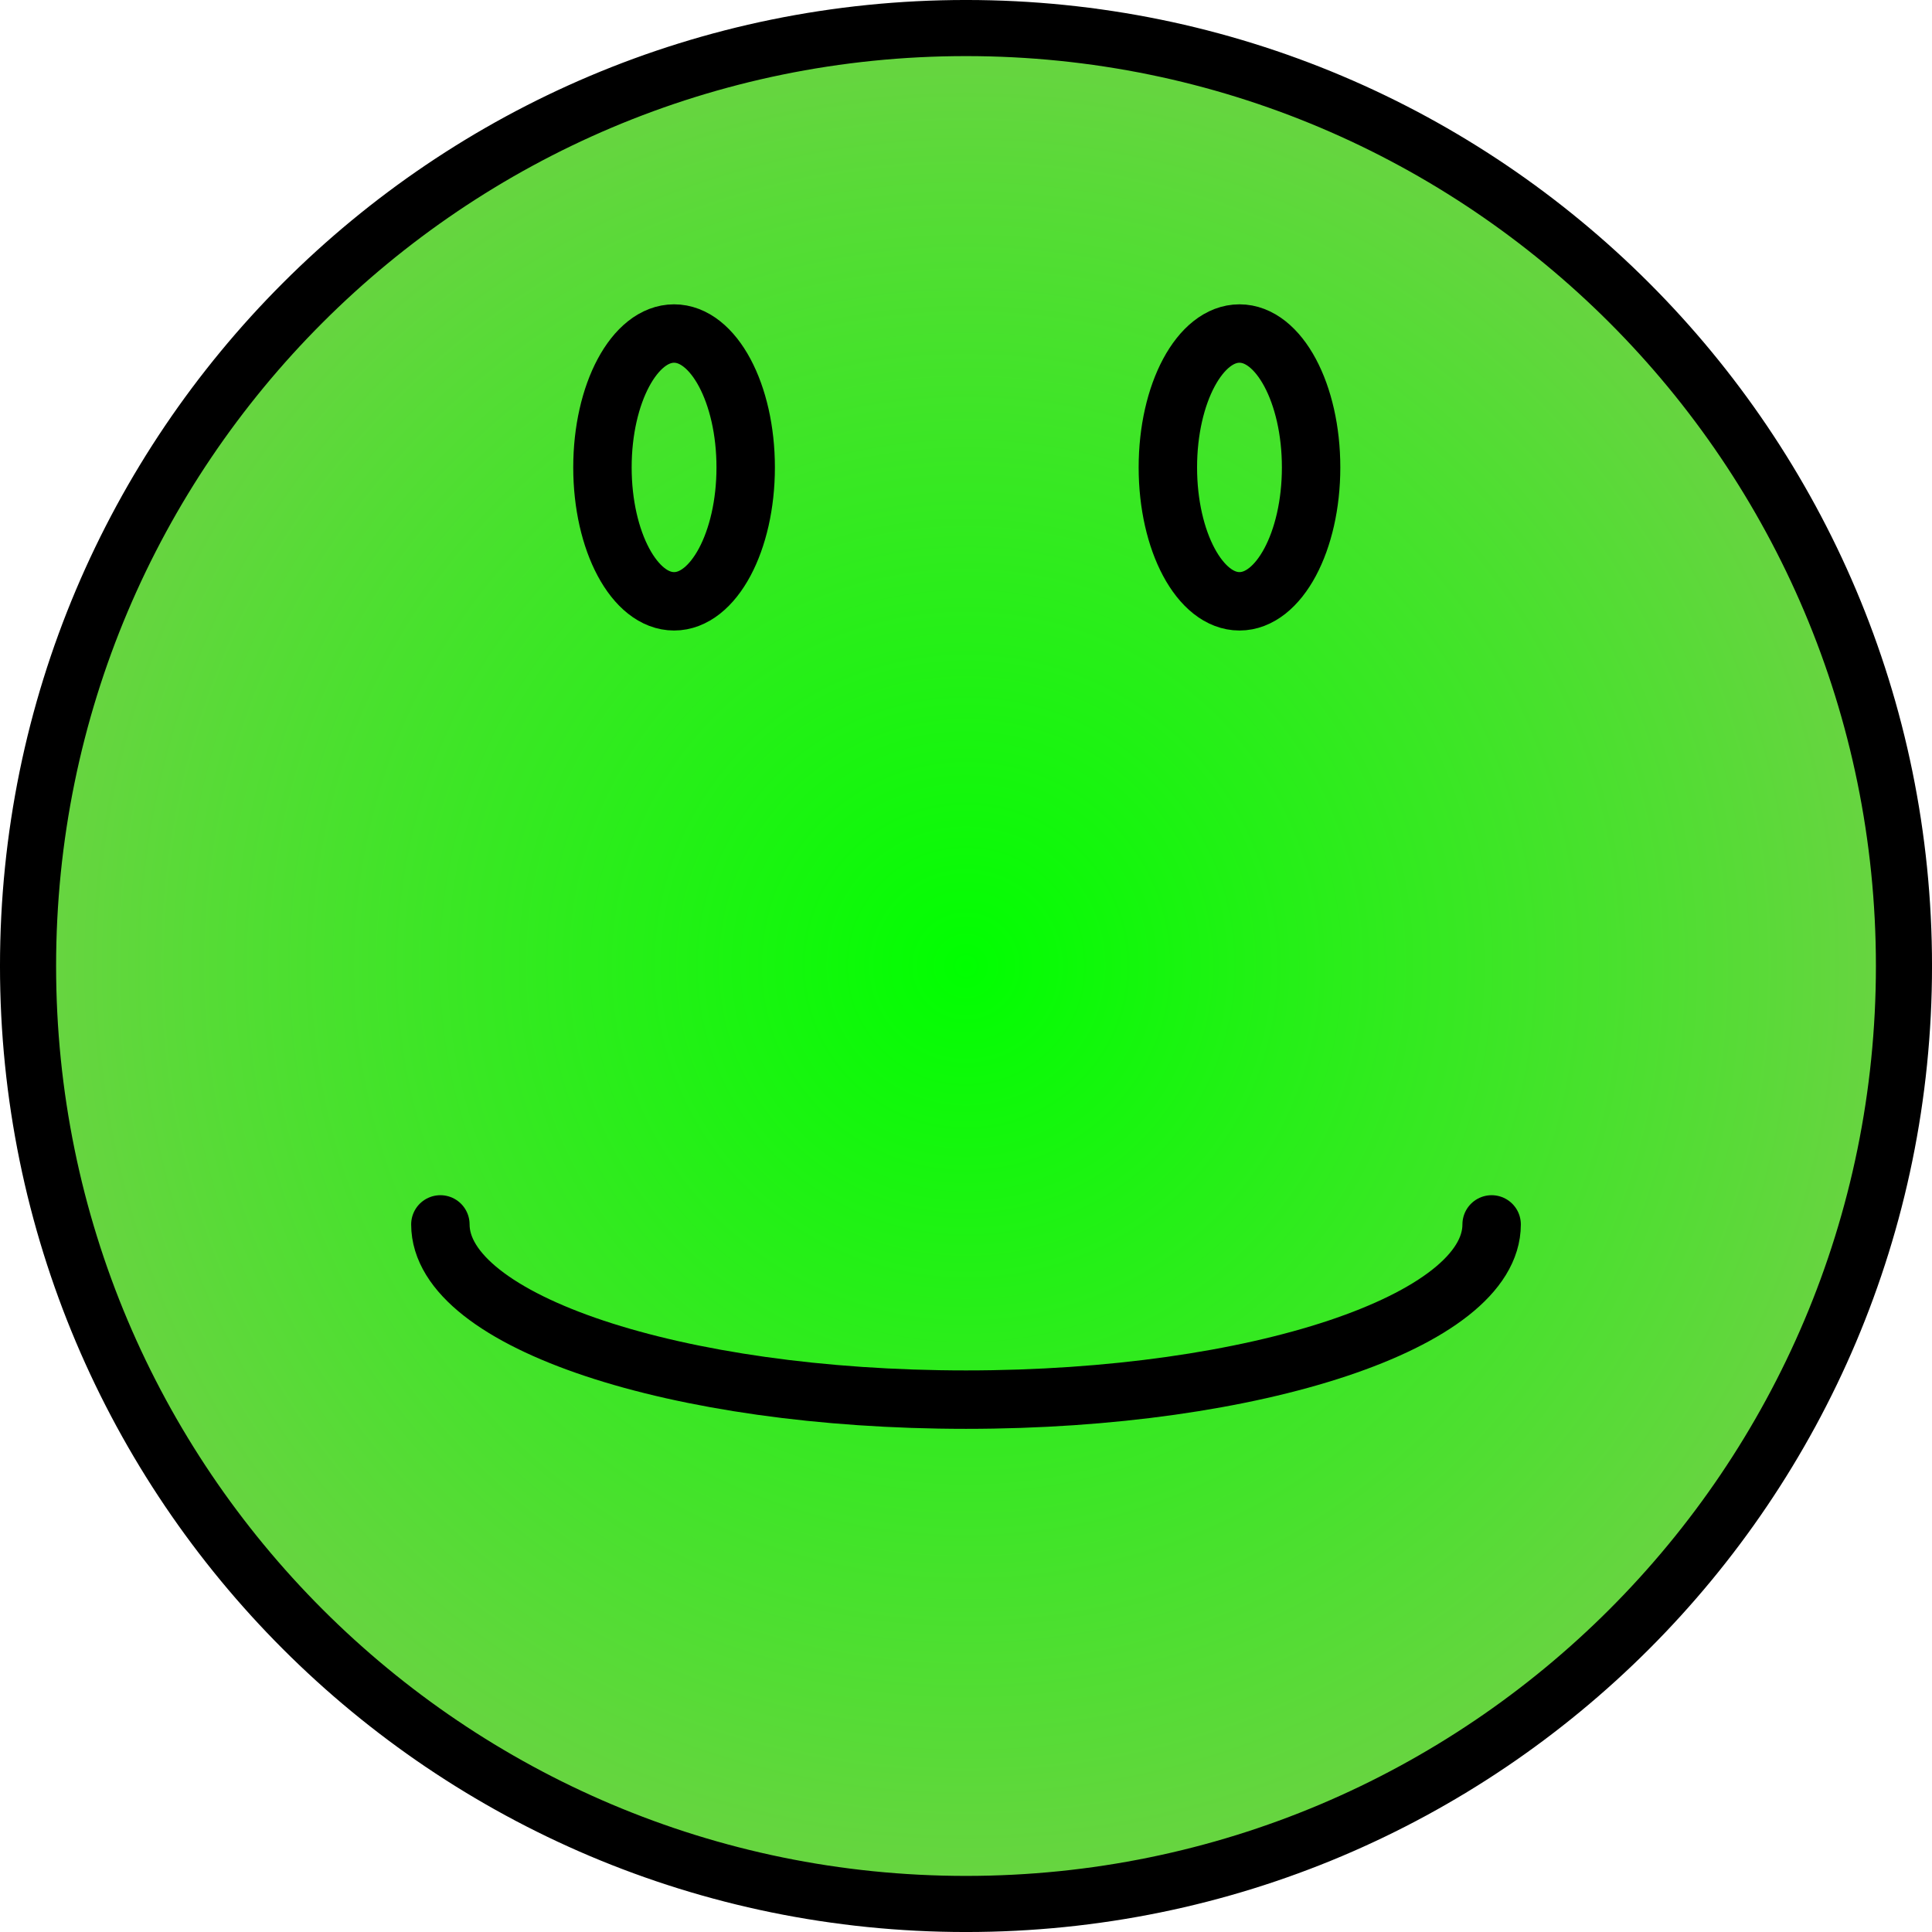
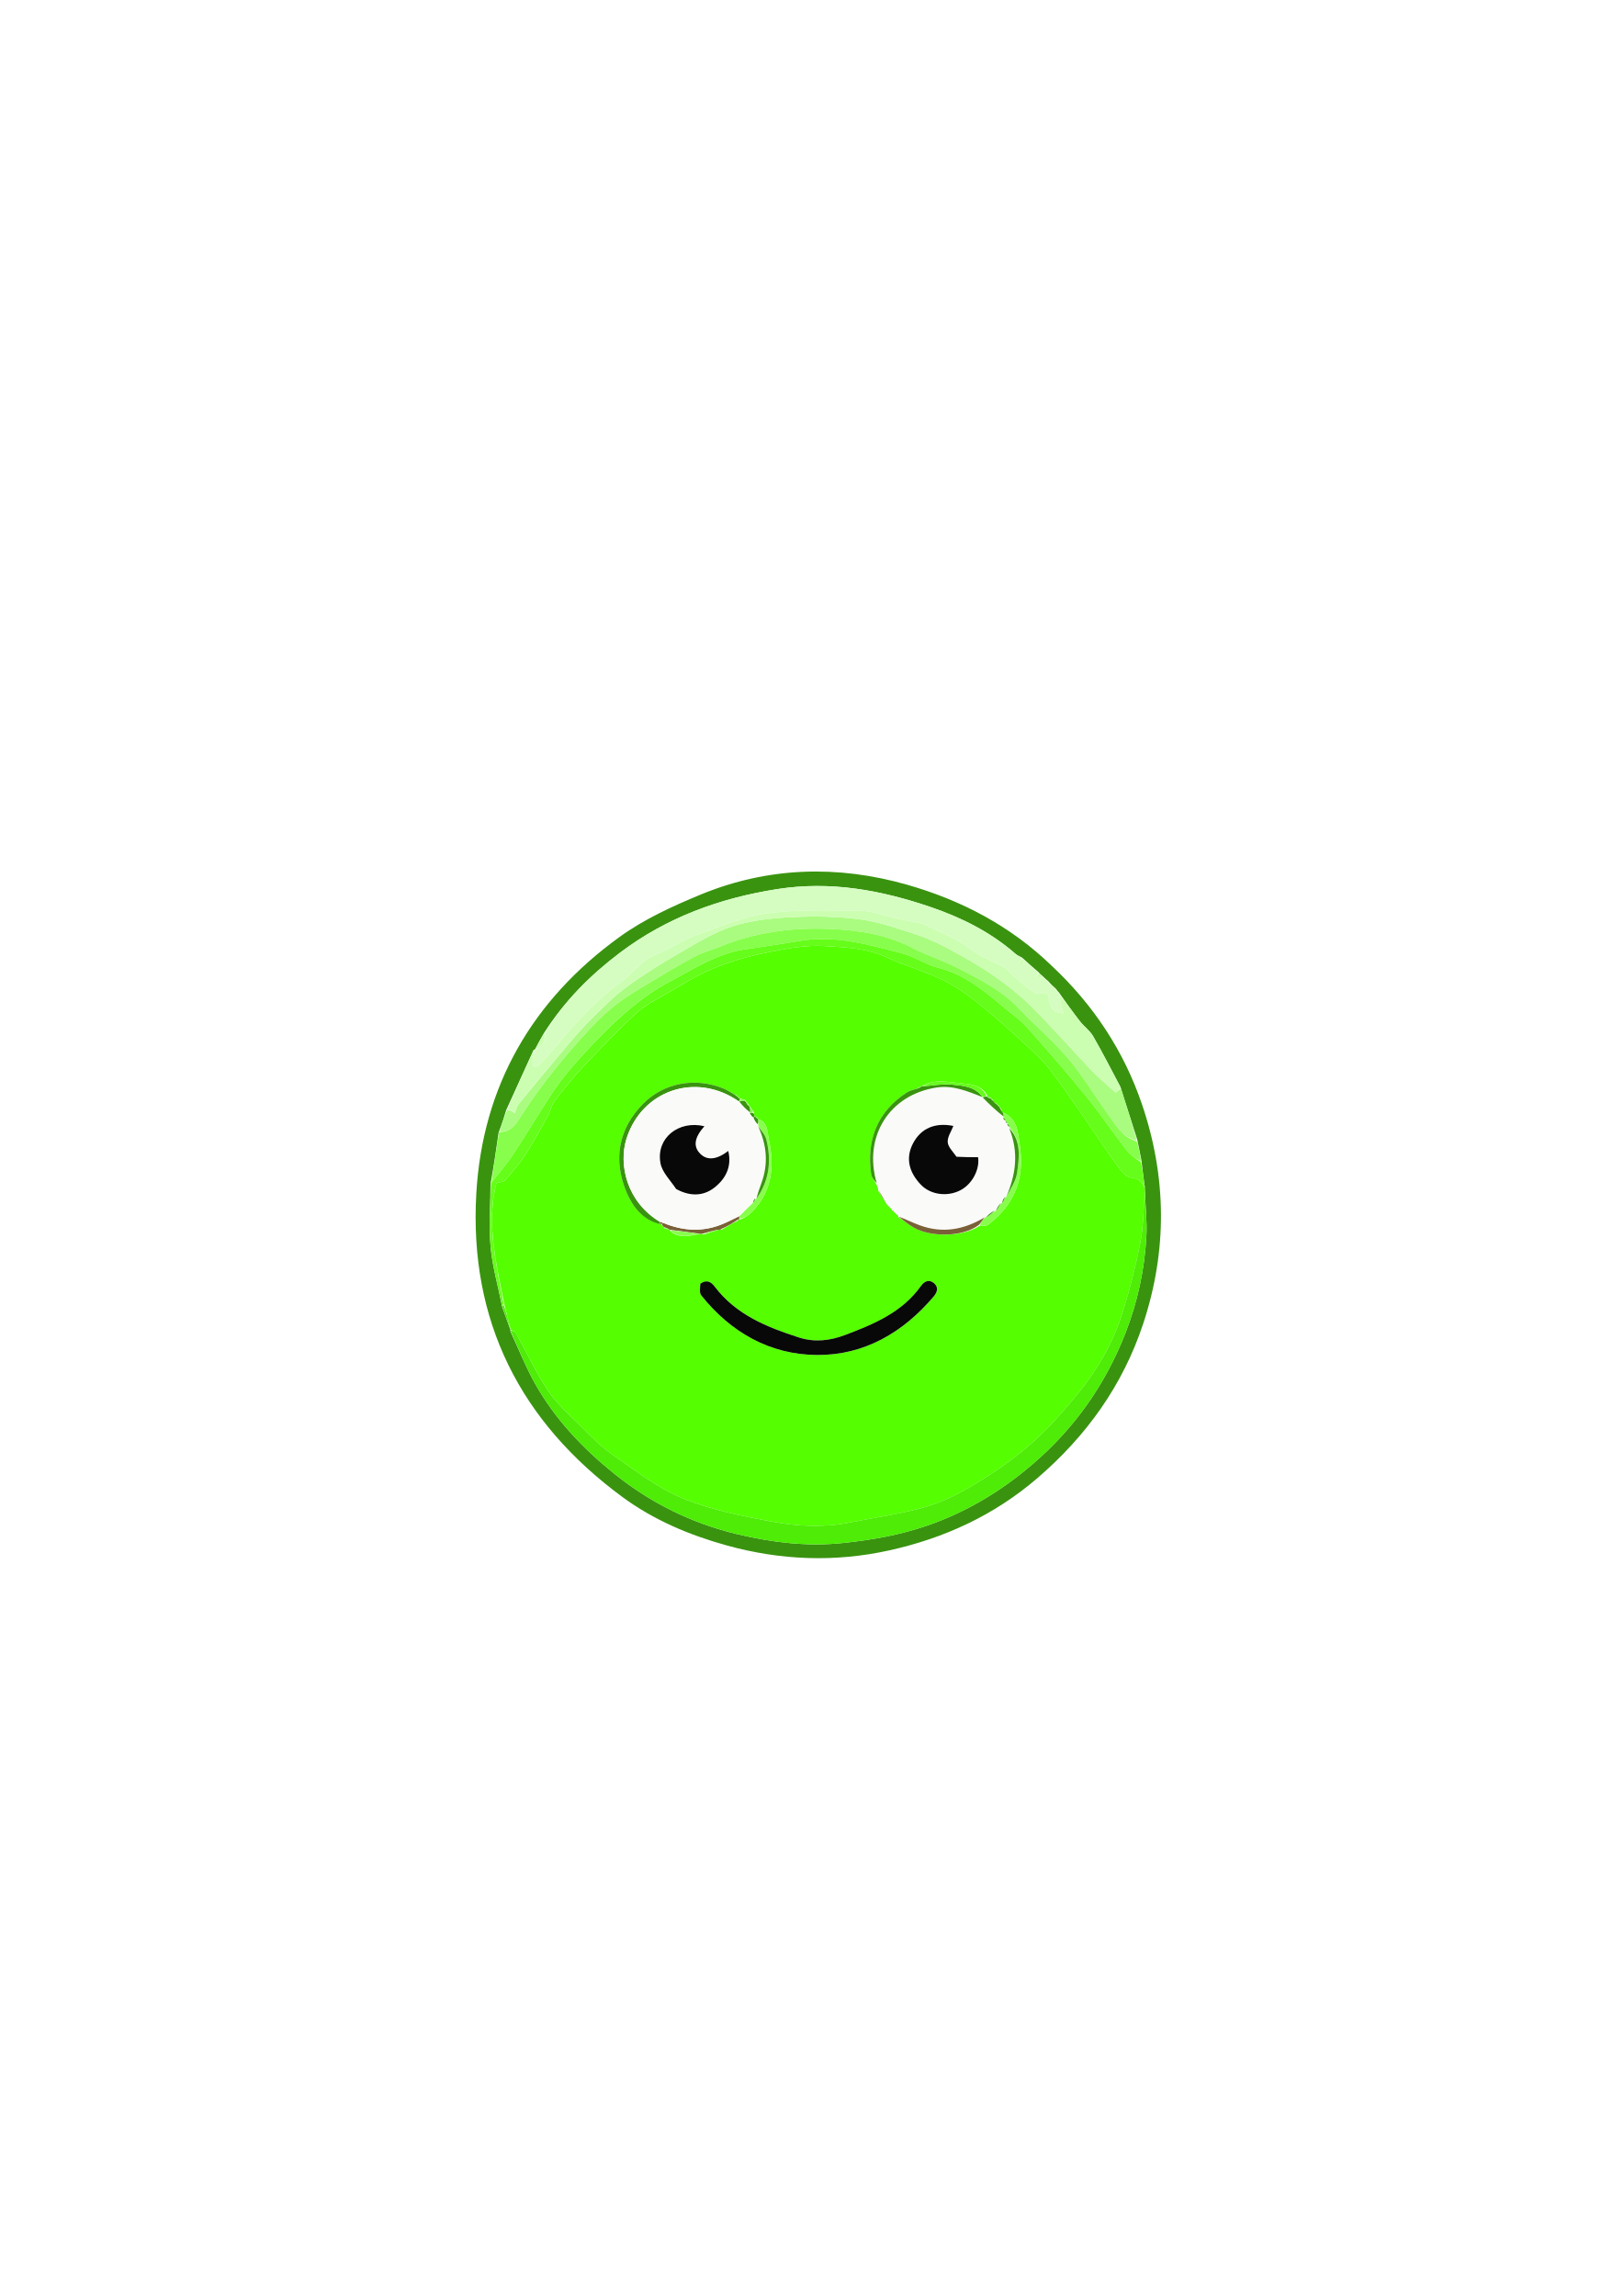
- <svg xmlns="http://www.w3.org/2000/svg" xmlns:xlink="http://www.w3.org/1999/xlink" width="250" height="250" viewBox="0 0 66.146 66.146" version="1.1" id="svg5">
-   <defs id="defs2">
-     <linearGradient id="linearGradient6454">
-       <stop style="stop-color:#ff0404;stop-opacity:1;" offset="0" id="stop6450" />
-       <stop style="stop-color:#e9a3a3;stop-opacity:1;" offset="1" id="stop6452" />
-     </linearGradient>
-     <linearGradient id="linearGradient6446">
-       <stop style="stop-color:#04ff4a;stop-opacity:1;" offset="0" id="stop6442" />
-       <stop style="stop-color:#a3e9b7;stop-opacity:1;" offset="1" id="stop6444" />
-     </linearGradient>
-     <linearGradient id="linearGradient4628-3">
-       <stop style="stop-color:#ffd304;stop-opacity:1;" offset="0" id="stop6435" />
-       <stop style="stop-color:#e9e3a3;stop-opacity:1;" offset="1" id="stop6437" />
-     </linearGradient>
-     <linearGradient id="linearGradient4628-2">
-       <stop style="stop-color:#ffd304;stop-opacity:1;" offset="0" id="stop6430" />
-       <stop style="stop-color:#e9e3a3;stop-opacity:1;" offset="1" id="stop6432" />
-     </linearGradient>
-     <linearGradient id="linearGradient4628-1">
-       <stop style="stop-color:#eb7400;stop-opacity:1;" offset="0" id="stop6425" />
-       <stop style="stop-color:#e9cea3;stop-opacity:1;" offset="1" id="stop6427" />
-     </linearGradient>
-     <linearGradient id="4628-0">
-       <stop style="stop-color:#00ff00;stop-opacity:1;" offset="0" id="stop6418" />
-       <stop style="stop-color:#6dd244;stop-opacity:1;" offset="1" id="stop6420" />
-     </linearGradient>
-     <linearGradient id="linearGradient4628-4">
-       <stop style="stop-color:#ffd304;stop-opacity:1;" offset="0" id="stop4624" />
-       <stop style="stop-color:#e9e3a3;stop-opacity:1;" offset="1" id="stop4626" />
-     </linearGradient>
-     <radialGradient xlink:href="#linearGradient6446" id="radialGradient4630" cx="105.141" cy="103.769" fx="105.141" fy="103.769" r="33.073" gradientUnits="userSpaceOnUse" />
-     <radialGradient xlink:href="#4628-0" id="radialGradient6423" gradientUnits="userSpaceOnUse" cx="105.141" cy="103.769" fx="105.141" fy="103.769" r="33.073" />
-     <radialGradient xlink:href="#linearGradient4628-2" id="radialGradient6440" gradientUnits="userSpaceOnUse" cx="105.141" cy="103.769" fx="105.141" fy="103.769" r="33.073" />
-     <radialGradient xlink:href="#linearGradient6454" id="radialGradient6448" gradientUnits="userSpaceOnUse" cx="105.141" cy="103.769" fx="105.141" fy="103.769" r="33.073" />
-     <radialGradient xlink:href="#linearGradient4628-1" id="radialGradient6456" gradientUnits="userSpaceOnUse" cx="105.141" cy="103.769" fx="105.141" fy="103.769" r="33.073" />
-   </defs>
-   <g id="g6382" transform="translate(-72.06779,-70.69589)" style="display:inline">
-     <circle style="fill:url(#radialGradient6423);fill-opacity:1;stroke:#000000;stroke-width:1.921;stroke-linecap:round;stroke-opacity:1" id="circle6374" cx="105.141" cy="103.769" r="32.113" />
-     <ellipse style="fill:none;fill-opacity:0.996;stroke:#000000;stroke-width:2;stroke-linecap:round;stroke-opacity:1" id="ellipse6376" cx="95.146" cy="86.699" rx="2.452" ry="4.584" />
-     <ellipse style="fill:none;fill-opacity:0.996;stroke:#000000;stroke-width:2;stroke-linecap:round;stroke-opacity:1" id="ellipse6378" cx="114.504" cy="86.699" rx="2.452" ry="4.584" />
-     <path style="fill:none;fill-opacity:0.996;stroke:#000000;stroke-width:2;stroke-linecap:round;stroke-opacity:1" id="path6380" d="m 87.145,-112.616 a 17.996,5.999 0 0 1 17.996,-5.999 17.996,5.999 0 0 1 17.996,5.999" transform="scale(1,-1)" />
+ <svg xmlns="http://www.w3.org/2000/svg" width="210mm" height="297mm" viewBox="0 0 210 297" version="1.1" id="svg4438">
+   <defs id="defs4432" />
+   <g id="layer1">
+     <path style="opacity:1;fill:#39930f;stroke:none;stroke-width:0.265" d="m 136.078,124.983 c 5.37,5.043 9.266,10.964 11.609,17.834 3.218,9.433 3.299,18.96 0.163,28.424 -2.635,7.953 -7.329,14.511 -13.71,19.987 -5.601,4.807 -12.042,7.754 -19.121,9.321 -7.031,1.557 -14.08,1.292 -21.056,-0.647 -4.843,-1.346 -9.424,-3.284 -13.464,-6.257 -13.21,-9.722 -19.838,-22.785 -18.898,-39.237 0.798,-13.951 7.263,-25.065 18.534,-33.213 3.169,-2.291 6.857,-3.981 10.498,-5.482 8.692,-3.585 17.703,-3.831 26.67,-1.274 7.004,1.997 13.4,5.326 18.773,10.544 m -66.901,10.786 c 0,0 -0.009,-0.037 -0.166,0.052 -1.146,2.528 -2.293,5.056 -3.536,7.766 -0.282,0.92 -0.563,1.84 -0.985,2.902 -0.309,2.164 -0.618,4.327 -1.049,6.662 -0.015,2.723 -0.236,5.465 0.014,8.164 0.235,2.54 0.966,5.034 1.496,7.75 0.354,0.979 0.708,1.958 1.062,2.955 0,0 0.016,0.008 0.008,0.208 1.054,2.259 1.97,4.597 3.191,6.762 2.58,4.574 6.117,8.326 10.213,11.621 4.753,3.824 10.066,6.445 15.959,7.848 4.496,1.07 9.048,1.625 13.716,1.127 3.687,-0.393 7.289,-1.027 10.795,-2.234 5.09,-1.753 9.581,-4.457 13.677,-7.973 5.438,-4.668 9.398,-10.314 11.988,-16.942 1.576,-4.033 2.484,-8.245 2.71,-12.568 0.098,-1.867 -0.12,-3.751 -0.186,-5.792 -0.011,-0.11 -0.021,-0.219 -0.023,-0.564 -0.143,-1.076 -0.286,-2.151 -0.439,-3.449 -0.161,-0.792 -0.323,-1.584 -0.52,-2.598 -0.713,-2.232 -1.425,-4.464 -2.195,-6.885 -1.167,-2.184 -2.289,-4.395 -3.527,-6.538 -0.423,-0.732 -1.181,-1.261 -1.711,-1.941 -0.924,-1.186 -1.789,-2.417 -2.734,-3.751 -0.1,-0.085 -0.199,-0.171 -0.344,-0.418 -0.33,-0.299 -0.66,-0.598 -1.04,-1.036 -0.193,-0.15 -0.386,-0.3 -0.653,-0.584 -0.182,-0.154 -0.364,-0.307 -0.655,-0.621 -0.586,-0.5 -1.173,-1 -1.81,-1.599 -0.047,-0.063 -0.109,-0.101 -0.297,-0.253 -0.261,-0.144 -0.558,-0.247 -0.777,-0.439 -3.231,-2.831 -7.012,-4.717 -11.019,-6.08 -6.418,-2.183 -12.927,-3.393 -19.818,-2.312 -7.47,1.171 -14.304,3.677 -20.329,8.222 -3.811,2.875 -7.177,6.225 -9.857,10.435 -0.392,0.689 -0.783,1.379 -1.158,2.102 z" id="path823" />
+     <path style="opacity:1;fill:#55fe01;stroke:none;stroke-width:0.265" d="m 148.052,153.751 c 0.011,0.11 0.021,0.219 0.016,0.539 -0.192,2.303 -0.188,4.431 -0.589,6.48 -0.586,2.994 -1.342,5.968 -2.248,8.882 -1.227,3.949 -3.272,7.518 -5.888,10.704 -1.848,2.251 -3.792,4.47 -5.969,6.391 -2.183,1.926 -4.619,3.61 -7.11,5.129 -2.04,1.244 -4.239,2.378 -6.518,3.041 -3.174,0.923 -6.493,1.345 -9.744,2.012 -3.401,0.698 -6.834,0.527 -10.172,-0.099 -3.929,-0.736 -7.938,-1.529 -11.603,-3.044 -3.256,-1.346 -6.144,-3.635 -9.085,-5.667 -1.459,-1.008 -2.716,-2.328 -3.981,-3.59 -1.495,-1.49 -3.127,-2.918 -4.29,-4.648 -1.592,-2.368 -2.79,-5 -4.186,-7.503 -0.101,-0.182 -0.433,-0.235 -0.657,-0.348 0,0 -0.016,-0.008 -0.009,-0.125 -0.258,-1.101 -0.522,-2.085 -0.801,-3.175 -1.02,-5.277 -2.36,-10.427 -1.01,-15.717 0.401,-0.105 0.892,-0.082 1.095,-0.313 0.908,-1.029 1.823,-2.072 2.567,-3.22 1.084,-1.673 2.042,-3.429 3.012,-5.172 0.33,-0.593 0.421,-1.343 0.823,-1.867 1.153,-1.503 2.342,-2.991 3.64,-4.369 2.246,-2.385 4.518,-4.753 6.913,-6.986 1.057,-0.985 2.41,-1.671 3.681,-2.403 2.066,-1.189 4.096,-2.491 6.286,-3.399 2.225,-0.922 4.59,-1.59 6.955,-2.067 2.476,-0.5 5.048,-1.004 7.534,-0.838 2.627,0.175 5.349,0.255 7.874,1.426 2.343,1.086 4.873,1.772 7.198,2.888 1.704,0.818 3.303,1.931 4.782,3.121 2.277,1.831 4.433,3.814 6.594,5.784 0.963,0.878 1.912,1.805 2.695,2.841 1.592,2.104 3.078,4.288 4.585,6.455 1.341,1.929 2.615,3.907 3.994,5.808 0.473,0.652 1.129,1.529 1.786,1.609 1.054,0.127 1.552,0.531 1.83,1.438 m -19.102,-10.953 c -0.074,-0.048 -0.148,-0.096 -0.341,-0.19 -0.076,-0.048 -0.126,-0.115 -0.197,-0.334 -0.075,-0.052 -0.151,-0.105 -0.208,-0.158 0,0 0,0.018 -0.083,-0.111 -0.142,-0.048 -0.283,-0.097 -0.436,-0.14 0,0 -0.005,-0.011 -0.027,-0.203 -0.715,-1.273 -2.049,-1.409 -3.238,-1.515 -1.734,-0.154 -3.547,-0.658 -5.212,0.383 0,0 0,-0.001 -0.153,0.005 -0.122,0.076 -0.245,0.153 -0.506,0.305 -0.409,0.146 -0.865,0.22 -1.221,0.448 -3.865,2.475 -5.304,6.216 -4.649,10.635 0.065,0.44 0.462,0.83 0.757,1.462 0.084,0.197 0.167,0.394 0.148,0.643 0.334,0.54 0.668,1.081 1.148,1.788 0.054,0.05 0.109,0.1 0.134,0.158 0,0 0.031,-0.006 0.158,0.124 0.046,0.04 0.092,0.079 0.108,0.139 0,0 0.048,-0.002 0.156,0.118 0.037,0.04 0.073,0.079 0.073,0.223 0.092,0.05 0.184,0.101 0.424,0.306 0.049,0.052 0.098,0.103 0.126,0.156 0,0 0.015,-0.004 0.172,0.131 0.052,0.045 0.105,0.09 0.105,0.27 0.673,0.46 1.319,0.968 2.025,1.371 2.091,1.193 6.229,1.291 8.55,-0.289 0.338,-0.018 0.773,0.095 0.999,-0.073 3.495,-2.605 4.8,-6.113 4.12,-10.375 -0.255,-1.594 -0.23,-3.373 -2.234,-4.181 -0.051,-0.057 -0.085,-0.122 -0.122,-0.357 -0.091,-0.122 -0.181,-0.245 -0.255,-0.365 0,0 -1.1e-4,0.017 -0.055,-0.112 -0.076,-0.051 -0.152,-0.103 -0.211,-0.153 0,0 0,0.017 -0.052,-0.107 m -33.618,-1.06 c -0.074,-0.045 -0.149,-0.09 -0.396,-0.202 -0.461,-0.249 -0.903,-0.546 -1.385,-0.74 -3.693,-1.49 -7.682,-0.727 -10.365,1.971 -3.23,3.248 -3.93,7.337 -2.129,11.527 0.77,1.791 2.08,3.552 4.403,4.051 0,0 0.089,-0.003 0.132,0.123 0.098,0.09 0.196,0.18 0.373,0.436 0.173,0.048 0.347,0.096 0.595,0.143 0,0 0.068,0.03 0.132,0.218 1.17,0.949 2.452,0.649 3.859,0.315 0,0 0.126,-0.005 0.126,-0.005 0,0 0.125,0.015 0.284,0.135 0.616,-0.2 1.233,-0.4 1.963,-0.633 0.078,-0.019 0.156,-0.026 0.429,-0.008 0.152,-0.093 0.304,-0.186 0.609,-0.372 0.392,-0.245 0.785,-0.491 1.336,-0.72 0.119,-0.09 0.238,-0.179 0.345,-0.253 0,0 -0.017,-0.012 0.179,-0.004 0.367,-0.209 0.79,-0.358 1.093,-0.637 2.919,-2.693 3.306,-6.081 2.512,-9.717 -0.207,-0.948 -0.101,-2.184 -1.382,-2.602 0,0 0,0.008 -0.039,-0.118 -0.047,-0.08 -0.115,-0.134 -0.303,-0.197 0,0 -0.103,-0.024 -0.141,-0.157 -0.014,-0.091 -0.027,-0.182 -0.062,-0.449 -0.171,-0.223 -0.343,-0.446 -0.569,-0.786 -0.052,-0.073 -0.121,-0.122 -0.224,-0.304 -0.092,-0.116 -0.185,-0.232 -0.369,-0.487 -0.213,-0.056 -0.426,-0.112 -0.658,-0.167 0,0 -0.011,-0.016 -0.075,-0.123 -0.058,-0.064 -0.128,-0.105 -0.21,-0.123 0,0 0.003,0.002 -0.063,-0.114 m -4.829,24.393 c 0.054,0.481 -0.068,1.101 0.187,1.421 3.832,4.803 8.892,7.679 14.974,7.722 6.1,0.044 11.131,-2.894 15.088,-7.561 0.488,-0.575 0.665,-1.218 0.028,-1.743 -0.654,-0.54 -1.258,-0.198 -1.686,0.401 -2.439,3.416 -6.114,4.929 -9.831,6.332 -1.918,0.724 -3.913,0.96 -5.954,0.302 -4.148,-1.339 -8.12,-2.94 -10.874,-6.575 -0.477,-0.629 -1.044,-0.956 -1.932,-0.299 z" id="path1097" />
+     <path style="opacity:1;fill:#d5fdc1;stroke:none;stroke-width:0.265" d="m 136.636,128.097 c 0.1,0.085 0.199,0.171 0.311,0.43 0.197,0.95 0.381,1.725 0.577,2.548 -1.996,-0.028 -1.632,-1.682 -2.059,-2.537 -0.684,-0.05 -1.356,0.099 -1.744,-0.167 -1.077,-0.738 -2.041,-1.644 -3.039,-2.494 -0.227,-0.193 -0.377,-0.5 -0.627,-0.638 -1.569,-0.867 -3.298,-1.516 -4.701,-2.593 -1.811,-1.39 -3.924,-2.091 -5.884,-3.129 -0.221,-0.117 -0.509,-0.103 -0.765,-0.155 -1.066,-0.22 -2.133,-0.434 -3.196,-0.667 -1.36,-0.298 -2.714,-0.858 -4.075,-0.872 -4.086,-0.042 -8.222,-0.221 -12.247,0.325 -3.164,0.429 -6.217,1.787 -9.27,2.871 -1.432,0.509 -2.746,1.349 -4.118,2.031 -0.761,0.378 -1.618,0.625 -2.277,1.132 -1.094,0.843 -1.983,1.959 -3.1,2.764 -3.143,2.268 -5.742,5.069 -8.208,8.019 -0.788,0.943 -1.596,1.869 -2.43,2.771 -0.164,0.177 -0.489,0.205 -0.74,0.302 -0.061,-0.262 -0.193,-0.532 -0.167,-0.785 0.052,-0.511 0.189,-1.013 0.291,-1.519 0,0 0.009,0.037 0.098,0.022 0.972,-0.475 1.337,-1.207 1.224,-2.188 2.525,-4.11 5.891,-7.46 9.702,-10.334 6.025,-4.545 12.859,-7.051 20.329,-8.222 6.89,-1.08 13.4,0.129 19.818,2.312 4.007,1.363 7.789,3.249 11.019,6.08 0.219,0.192 0.516,0.294 0.793,0.595 -0.092,0.376 -0.201,0.596 -0.309,0.816 0.098,0.043 0.196,0.086 0.294,0.128 0.116,-0.25 0.231,-0.5 0.347,-0.75 0.586,0.5 1.173,1 1.703,1.619 -0.326,1.186 0.508,0.46 0.786,0.637 0.193,0.15 0.386,0.3 0.539,0.572 0.349,0.44 0.737,0.758 1.124,1.076 z" id="path1099" />
+     <path style="opacity:1;fill:#4eec06;stroke:none;stroke-width:0.265" d="m 66.024,172.13 c 0.229,0.013 0.56,0.066 0.661,0.248 1.395,2.503 2.594,5.135 4.186,7.503 1.163,1.73 2.795,3.158 4.29,4.648 1.266,1.262 2.523,2.582 3.981,3.59 2.941,2.032 5.829,4.32 9.085,5.667 3.665,1.516 7.674,2.308 11.603,3.044 3.338,0.625 6.771,0.797 10.172,0.099 3.251,-0.667 6.57,-1.089 9.744,-2.012 2.279,-0.663 4.478,-1.798 6.518,-3.041 2.491,-1.519 4.927,-3.203 7.11,-5.129 2.177,-1.921 4.121,-4.14 5.969,-6.391 2.616,-3.185 4.661,-6.755 5.888,-10.704 0.905,-2.914 1.661,-5.888 2.248,-8.882 0.401,-2.049 0.397,-4.177 0.585,-6.397 0.086,1.748 0.303,3.632 0.206,5.499 -0.226,4.324 -1.134,8.536 -2.71,12.568 -2.591,6.628 -6.551,12.274 -11.988,16.942 -4.096,3.516 -8.587,6.221 -13.677,7.973 -3.506,1.207 -7.108,1.841 -10.795,2.234 -4.667,0.497 -9.22,-0.057 -13.716,-1.127 -5.893,-1.403 -11.207,-4.024 -15.959,-7.848 -4.095,-3.295 -7.633,-7.046 -10.213,-11.621 -1.221,-2.165 -2.137,-4.503 -3.187,-6.862 z" id="path1101" />
+     <path style="opacity:1;fill:#a9fc7f;stroke:none;stroke-width:0.265" d="m 144.963,140.772 c 0.713,2.232 1.425,4.464 2.054,6.775 -1.887,-0.453 -2.708,-2.028 -3.699,-3.392 -1.736,-2.391 -3.252,-4.962 -5.153,-7.209 -1.978,-2.338 -4.352,-4.337 -6.462,-6.57 -2.233,-2.362 -5.095,-3.732 -7.895,-5.185 -1.836,-0.952 -3.854,-1.554 -5.685,-2.514 -3.38,-1.772 -7.021,-2.347 -10.739,-2.506 -4.908,-0.21 -9.712,0.409 -14.3,2.297 -1.037,0.427 -2.15,0.699 -3.136,1.218 -1.842,0.97 -3.63,2.045 -5.413,3.122 -1.583,0.956 -3.194,1.887 -4.67,2.993 -1.259,0.944 -2.416,2.053 -3.493,3.207 -3.29,3.525 -6.34,7.243 -8.95,11.317 -0.626,0.976 -1.273,2.17 -2.792,2.026 0.282,-0.92 0.563,-1.84 0.98,-2.827 0.402,0.106 0.669,0.279 0.963,0.469 0.203,-0.485 0.277,-0.902 0.511,-1.187 2.162,-2.64 4.335,-5.271 6.54,-7.875 0.955,-1.129 1.945,-2.236 3.002,-3.268 1.43,-1.396 2.836,-2.853 4.442,-4.025 2.211,-1.613 4.551,-3.065 6.924,-4.433 2.195,-1.266 4.408,-2.639 6.794,-3.396 2.425,-0.77 5.062,-1.048 7.623,-1.172 2.93,-0.142 5.91,-0.104 8.811,0.282 2.467,0.328 4.88,1.183 7.268,1.955 1.478,0.478 2.912,1.152 4.283,1.893 1.96,1.06 3.913,2.162 5.739,3.432 1.72,1.196 3.391,2.513 4.873,3.988 2.603,2.591 5.039,5.349 7.559,8.024 0.594,0.63 1.234,1.217 1.869,1.807 0.499,0.464 1.024,0.901 1.504,1.322 0.089,-0.077 0.369,-0.321 0.65,-0.565 z" id="path1103" />
+     <path style="opacity:1;fill:#87fe4b;stroke:none;stroke-width:0.265" d="m 64.56,146.42 c 1.589,0.072 2.237,-1.121 2.862,-2.098 2.61,-4.073 5.66,-7.791 8.95,-11.317 1.076,-1.154 2.234,-2.263 3.493,-3.207 1.476,-1.106 3.087,-2.037 4.67,-2.993 1.783,-1.077 3.572,-2.152 5.413,-3.122 0.985,-0.519 2.098,-0.791 3.136,-1.218 4.588,-1.888 9.392,-2.507 14.3,-2.297 3.718,0.159 7.359,0.734 10.739,2.506 1.831,0.96 3.849,1.562 5.685,2.514 2.801,1.453 5.662,2.823 7.895,5.185 2.11,2.233 4.484,4.231 6.462,6.57 1.901,2.248 3.417,4.818 5.153,7.209 0.991,1.364 1.811,2.939 3.717,3.503 0.263,0.825 0.424,1.617 0.523,2.564 -0.667,-0.368 -1.379,-0.81 -1.859,-1.43 -1.729,-2.234 -3.3,-4.594 -5.08,-6.785 -2.499,-3.076 -5.083,-6.089 -7.732,-9.037 -1.015,-1.129 -2.315,-2 -3.476,-2.999 -2.256,-1.942 -4.611,-3.723 -7.502,-4.637 -0.494,-0.156 -1.015,-0.241 -1.492,-0.436 -1.245,-0.507 -2.429,-1.222 -3.714,-1.56 -4.361,-1.147 -8.719,-2.418 -13.331,-1.615 -2.408,0.419 -4.833,0.735 -7.246,1.121 -3.536,0.566 -6.471,2.543 -9.545,4.165 -3.434,1.811 -6.309,4.375 -9.008,7.131 -1.269,1.296 -2.509,2.624 -3.685,4.004 -0.931,1.092 -1.812,2.241 -2.598,3.441 -1.677,2.56 -3.238,5.196 -4.926,7.748 -0.844,1.276 -1.862,2.436 -2.802,3.649 0.309,-2.164 0.618,-4.327 0.997,-6.562 z" id="path1105" />
+     <path style="opacity:1;fill:#65fd19;stroke:none;stroke-width:0.265" d="m 63.502,153.067 c 1,-1.298 2.019,-2.459 2.863,-3.735 1.688,-2.552 3.249,-5.188 4.926,-7.748 0.786,-1.2 1.667,-2.349 2.598,-3.441 1.176,-1.379 2.416,-2.708 3.685,-4.004 2.699,-2.756 5.575,-5.32 9.008,-7.131 3.074,-1.621 6.009,-3.598 9.545,-4.165 2.413,-0.387 4.839,-0.702 7.246,-1.121 4.611,-0.802 8.97,0.468 13.331,1.615 1.286,0.338 2.47,1.053 3.714,1.56 0.477,0.195 0.998,0.279 1.492,0.436 2.891,0.913 5.245,2.694 7.502,4.637 1.161,0.999 2.461,1.87 3.476,2.999 2.649,2.948 5.233,5.96 7.732,9.037 1.78,2.191 3.351,4.551 5.08,6.785 0.48,0.62 1.191,1.061 1.863,1.541 0.21,1.032 0.354,2.107 0.492,3.3 -0.283,-0.789 -0.781,-1.193 -1.835,-1.321 -0.657,-0.079 -1.313,-0.957 -1.786,-1.609 -1.38,-1.901 -2.653,-3.879 -3.994,-5.808 -1.507,-2.167 -2.993,-4.351 -4.585,-6.455 -0.783,-1.035 -1.732,-1.963 -2.695,-2.841 -2.161,-1.969 -4.317,-3.953 -6.594,-5.784 -1.479,-1.189 -3.078,-2.303 -4.782,-3.121 -2.326,-1.116 -4.856,-1.802 -7.198,-2.888 -2.526,-1.171 -5.247,-1.251 -7.874,-1.426 -2.486,-0.166 -5.058,0.338 -7.534,0.838 -2.365,0.477 -4.73,1.145 -6.955,2.067 -2.189,0.908 -4.22,2.209 -6.286,3.399 -1.271,0.732 -2.624,1.417 -3.681,2.403 -2.395,2.232 -4.667,4.601 -6.913,6.986 -1.298,1.378 -2.487,2.866 -3.64,4.369 -0.402,0.524 -0.493,1.274 -0.823,1.867 -0.971,1.743 -1.929,3.499 -3.012,5.172 -0.744,1.148 -1.659,2.191 -2.567,3.22 -0.203,0.231 -0.694,0.208 -1.095,0.313 -1.351,5.29 -0.011,10.44 0.935,15.722 -0.11,0.118 -0.16,0.124 -0.209,0.13 -0.513,-2.514 -1.244,-5.009 -1.479,-7.549 -0.25,-2.699 -0.029,-5.441 0.047,-8.25 z" id="path1107" />
+     <path style="opacity:1;fill:#ccfeb2;stroke:none;stroke-width:0.265" d="m 144.934,140.678 c -0.252,0.338 -0.532,0.582 -0.621,0.659 -0.481,-0.421 -1.005,-0.858 -1.504,-1.322 -0.635,-0.59 -1.275,-1.177 -1.869,-1.807 -2.52,-2.675 -4.956,-5.433 -7.559,-8.024 -1.482,-1.475 -3.153,-2.793 -4.873,-3.988 -1.827,-1.27 -3.779,-2.372 -5.739,-3.432 -1.37,-0.741 -2.804,-1.415 -4.283,-1.893 -2.388,-0.773 -4.8,-1.627 -7.268,-1.955 -2.902,-0.386 -5.881,-0.424 -8.811,-0.282 -2.562,0.124 -5.198,0.402 -7.623,1.172 -2.386,0.757 -4.599,2.131 -6.794,3.396 -2.373,1.368 -4.713,2.82 -6.924,4.433 -1.606,1.172 -3.012,2.629 -4.442,4.025 -1.057,1.032 -2.047,2.14 -3.002,3.268 -2.205,2.604 -4.378,5.235 -6.54,7.875 -0.234,0.286 -0.308,0.702 -0.511,1.187 -0.293,-0.19 -0.56,-0.363 -0.914,-0.56 1.06,-2.552 2.206,-5.08 3.431,-7.653 -0.024,0.461 -0.161,0.964 -0.213,1.475 -0.026,0.254 0.106,0.523 0.167,0.785 0.251,-0.097 0.577,-0.124 0.74,-0.302 0.834,-0.901 1.642,-1.828 2.43,-2.771 2.466,-2.95 5.064,-5.751 8.208,-8.019 1.116,-0.806 2.006,-1.921 3.1,-2.764 0.658,-0.507 1.516,-0.754 2.277,-1.132 1.372,-0.682 2.686,-1.522 4.118,-2.031 3.053,-1.084 6.106,-2.441 9.27,-2.871 4.025,-0.546 8.161,-0.367 12.247,-0.325 1.361,0.014 2.715,0.574 4.075,0.872 1.063,0.233 2.13,0.447 3.196,0.667 0.256,0.053 0.545,0.039 0.765,0.155 1.961,1.038 4.073,1.739 5.884,3.129 1.403,1.077 3.132,1.725 4.701,2.593 0.25,0.138 0.4,0.445 0.627,0.638 0.999,0.851 1.962,1.756 3.039,2.494 0.388,0.266 1.059,0.116 1.744,0.167 0.427,0.856 0.062,2.509 2.059,2.537 -0.196,-0.823 -0.38,-1.599 -0.55,-2.487 0.905,1.099 1.77,2.33 2.694,3.516 0.53,0.68 1.288,1.209 1.711,1.941 1.238,2.143 2.36,4.354 3.555,6.633 z" id="path1109" />
+     <path style="opacity:1;fill:#4eec06;stroke:none;stroke-width:0.265" d="m 64.942,168.966 c 0.041,-0.107 0.091,-0.113 0.215,-0.125 0.339,0.979 0.603,1.963 0.862,3.055 -0.36,-0.871 -0.714,-1.85 -1.077,-2.93 z" id="path1111" />
+     <path style="opacity:1;fill:#ccfeb2;stroke:none;stroke-width:0.265" d="m 70.413,133.618 c 0.191,0.931 -0.175,1.662 -1.155,2.12 0.294,-0.691 0.686,-1.381 1.155,-2.12 z" id="path1113" />
+     <path style="opacity:1;fill:#ccfeb2;stroke:none;stroke-width:0.265" d="m 136.613,128.016 c -0.365,-0.237 -0.753,-0.555 -1.077,-0.926 0.394,0.247 0.724,0.546 1.077,0.926 z" id="path1115" />
+     <path style="opacity:1;fill:#ccfeb2;stroke:none;stroke-width:0.265" d="m 134.935,126.382 c -0.241,-0.11 -1.074,0.616 -0.694,-0.49 0.292,0.115 0.475,0.269 0.694,0.49 z" id="path1117" />
+     <path style="opacity:1;fill:#ccfeb2;stroke:none;stroke-width:0.265" d="m 132.458,124.144 c -0.09,0.299 -0.206,0.549 -0.321,0.8 -0.098,-0.043 -0.196,-0.086 -0.294,-0.128 0.108,-0.22 0.217,-0.44 0.364,-0.747 0.117,-0.074 0.179,-0.036 0.251,0.076 z" id="path1119" />
+     <path style="opacity:1;fill:#fafaf8;stroke:none;stroke-width:0.265" d="m 113.685,153.975 c -0.084,-0.197 -0.167,-0.394 -0.264,-0.804 -1.811,-6.161 1.624,-11.582 7.737,-12.499 2.149,-0.322 4.022,0.514 5.943,1.239 0.01,-0.006 0.018,-0.028 0.01,0.065 0.88,0.911 1.767,1.728 2.666,2.536 0.012,-0.009 -0.017,0.001 -0.055,0.083 0.079,0.203 0.197,0.324 0.323,0.439 0.01,-0.006 -0.008,0.008 -0.013,0.098 0.086,0.121 0.177,0.152 0.275,0.174 0.007,-0.01 -0.016,-0.002 -0.062,0.084 0.074,0.207 0.195,0.328 0.327,0.442 0.011,-0.007 -0.015,-5.3e-4 -0.051,0.103 1.271,3.098 0.873,6.006 -0.473,8.873 0.006,0.006 -0.009,-0.001 -0.089,0.027 -0.203,0.272 -0.326,0.516 -0.442,0.766 0.006,0.006 -0.01,-1.8e-4 -0.097,0.024 -0.297,0.359 -0.508,0.693 -0.708,1.032 0.011,0.005 0.003,-0.018 -0.084,-0.064 -0.466,0.258 -0.846,0.562 -1.222,0.863 0.003,-0.003 -0.005,-0.007 -0.091,0.03 -2.695,1.611 -5.444,2.076 -8.354,1.015 -0.929,-0.339 -1.816,-0.794 -2.723,-1.196 -0.052,-0.045 -0.105,-0.09 -0.227,-0.202 -0.07,-0.067 -0.08,-0.065 -0.08,-0.065 -0.049,-0.052 -0.098,-0.104 -0.235,-0.262 -0.158,-0.172 -0.229,-0.238 -0.299,-0.304 -0.037,-0.04 -0.073,-0.079 -0.159,-0.186 -0.049,-0.067 -0.077,-0.071 -0.077,-0.071 -0.046,-0.04 -0.092,-0.079 -0.193,-0.186 -0.056,-0.067 -0.073,-0.065 -0.073,-0.065 -0.055,-0.05 -0.109,-0.1 -0.254,-0.295 -0.378,-0.662 -0.667,-1.178 -0.955,-1.694 m 9.932,-4.401 c -0.372,-0.61 -1.005,-1.204 -1.045,-1.836 -0.044,-0.681 0.466,-1.397 0.732,-2.093 -2.349,-0.474 -4.169,0.291 -5.196,2.213 -0.982,1.838 -0.638,3.692 1.003,5.399 1.245,1.295 3.42,1.592 5.119,0.698 1.575,-0.829 2.516,-2.787 2.264,-4.267 -0.937,0 -1.813,0 -2.877,-0.114 z" id="path1337" />
+     <path style="opacity:1;fill:#080808;stroke:none;stroke-width:0.265" d="m 90.567,166.067 c 0.824,-0.592 1.392,-0.266 1.868,0.363 2.754,3.635 6.726,5.236 10.874,6.575 2.042,0.659 4.036,0.423 5.954,-0.302 3.717,-1.403 7.393,-2.916 9.831,-6.332 0.427,-0.599 1.032,-0.941 1.686,-0.401 0.637,0.525 0.46,1.168 -0.028,1.743 -3.957,4.666 -8.988,7.604 -15.088,7.561 -6.082,-0.043 -11.142,-2.919 -14.974,-7.722 -0.255,-0.32 -0.134,-0.94 -0.124,-1.486 z" id="path1339" />
+     <path style="opacity:1;fill:#39930f;stroke:none;stroke-width:0.265" d="m 85.371,158.342 c -2.234,-0.497 -3.543,-2.258 -4.314,-4.049 -1.801,-4.189 -1.102,-8.278 2.129,-11.527 2.683,-2.698 6.672,-3.461 10.365,-1.971 0.483,0.195 0.925,0.491 1.506,0.829 0.184,0.15 0.257,0.197 0.339,0.229 0,0 -0.003,-0.002 0.027,0.052 0.087,0.119 0.159,0.159 0.245,0.175 0,0 0.011,0.016 0.025,0.11 -0.015,0.15 -0.044,0.206 -0.172,0.263 -5.586,-3.863 -12.577,-1.365 -14.513,4.903 -0.996,3.224 -0.017,8.112 4.348,10.719 0.011,0.148 0.013,0.207 0.015,0.267 z" id="path1341" />
+     <path style="opacity:1;fill:#39930f;stroke:none;stroke-width:0.265" d="m 127.09,141.918 c -1.911,-0.731 -3.784,-1.568 -5.933,-1.245 -6.113,0.917 -9.548,6.339 -7.763,12.39 -0.256,-0.31 -0.653,-0.7 -0.718,-1.14 -0.655,-4.418 0.784,-8.159 4.649,-10.635 0.357,-0.228 0.812,-0.302 1.367,-0.487 0.268,-0.117 0.39,-0.195 0.513,-0.273 0,-1e-5 0,0.001 0.114,-0.004 1.326,-0.093 2.554,-0.341 3.748,-0.228 1.457,0.138 3.029,0.231 4.024,1.621 z" id="path1343" />
+     <path style="opacity:1;fill:#87fe4b;stroke:none;stroke-width:0.265" d="m 129.74,143.944 c 1.907,0.756 1.883,2.535 2.138,4.129 0.681,4.262 -0.625,7.77 -4.12,10.375 -0.226,0.168 -0.661,0.056 -1.039,-0.009 0.201,-0.385 0.441,-0.687 0.682,-0.99 0,0 0.007,0.004 0.097,0.048 0.465,-0.257 0.841,-0.557 1.216,-0.858 0,0 0.009,0.022 0.093,0.015 0.289,-0.356 0.494,-0.705 0.7,-1.054 0,0 0.016,0.006 0.108,0.032 0.202,-0.258 0.314,-0.542 0.425,-0.825 0,0 0.014,0.007 0.101,0.04 0.546,-1.037 1.254,-2.072 1.411,-3.185 0.281,-1.997 0.521,-4.093 -0.994,-5.829 0,0 0.026,-0.007 0.046,-0.087 -0.09,-0.201 -0.202,-0.321 -0.312,-0.441 0,0 0.023,-0.008 0.028,-0.089 -0.091,-0.111 -0.187,-0.142 -0.282,-0.173 0,0 0.018,-0.014 0.05,-0.095 -0.087,-0.199 -0.207,-0.316 -0.327,-0.434 0,0 0.029,-0.011 0.047,-0.096 -0.01,-0.215 -0.038,-0.345 -0.067,-0.474 z" id="path1345" />
+     <path style="opacity:1;fill:#7a6038;stroke:none;stroke-width:0.265" d="m 127.315,157.486 c -0.155,0.266 -0.396,0.569 -0.687,0.947 -2.189,1.668 -6.327,1.571 -8.418,0.378 -0.706,-0.403 -1.351,-0.911 -1.998,-1.438 0.933,0.335 1.82,0.79 2.749,1.129 2.91,1.061 5.66,0.596 8.354,-1.015 z" id="path1347" />
+     <path style="opacity:1;fill:#87fe4b;stroke:none;stroke-width:0.265" d="m 98.038,144.757 c 1.288,0.422 1.182,1.658 1.389,2.606 0.794,3.636 0.407,7.025 -2.512,9.717 -0.303,0.279 -0.726,0.428 -1.2,0.569 -0.125,-0.156 -0.119,-0.241 -0.028,-0.401 0.581,-0.599 1.1,-1.122 1.701,-1.669 0.177,-0.19 0.273,-0.357 0.376,-0.516 0.007,0.008 -0.015,0.008 0.077,-0.014 1.677,-2.373 1.937,-4.952 1.27,-7.63 -0.166,-0.668 -0.713,-1.241 -1.078,-1.859 0.007,-0.002 0.004,0.012 0.039,-0.086 0.012,-0.304 -0.011,-0.511 -0.035,-0.717 z" id="path1349" />
+     <path style="opacity:1;fill:#7a6038;stroke:none;stroke-width:0.265" d="m 95.626,157.324 c -0.03,0.084 -0.037,0.17 -0.009,0.322 0.01,0.064 0.026,0.076 -0.045,0.067 -0.192,0.076 -0.312,0.161 -0.433,0.246 -0.392,0.245 -0.785,0.491 -1.345,0.78 -0.323,0.134 -0.478,0.225 -0.634,0.315 -0.08,-0.004 -0.159,0.003 -0.4,0.034 -0.762,0.175 -1.36,0.337 -1.957,0.5 0,0 -0.125,-0.015 -0.125,-0.015 0,0 -0.126,0.005 -0.307,-0.002 -1.368,-0.17 -2.555,-0.333 -3.742,-0.496 0,0 -0.068,-0.03 -0.163,-0.097 -0.256,-0.125 -0.418,-0.184 -0.58,-0.242 -0.098,-0.09 -0.196,-0.18 -0.285,-0.376 0.009,-0.106 0.074,-0.188 0.174,-0.173 2.493,1.027 4.925,1.192 7.376,0.269 0.847,-0.319 1.651,-0.752 2.475,-1.132 z" id="path1351" />
+     <path style="opacity:1;fill:#65fd19;stroke:none;stroke-width:0.265" d="m 127.1,141.911 c -1.004,-1.384 -2.577,-1.477 -4.034,-1.615 -1.194,-0.113 -2.422,0.135 -3.748,0.227 1.553,-1.035 3.366,-0.531 5.1,-0.377 1.189,0.105 2.523,0.242 3.155,1.601 -0.208,0.103 -0.332,0.119 -0.455,0.136 0,0 -0.007,0.022 -0.018,0.028 z" id="path1353" />
+     <path style="opacity:1;fill:#39930f;stroke:none;stroke-width:0.265" d="m 127.111,141.977 c 0.131,-0.11 0.255,-0.127 0.474,-0.133 0.095,0.01 0.1,0.021 0.146,0.084 0.189,0.111 0.332,0.159 0.474,0.207 0,-1e-5 0,-0.018 0.007,0.052 0.088,0.12 0.168,0.17 0.248,0.22 0.023,0.087 0.073,0.154 0.237,0.286 0.16,0.133 0.233,0.181 0.306,0.23 0,0 0,-0.017 0.019,0.046 0.095,0.115 0.17,0.167 0.245,0.219 0,1e-5 10e-5,-0.017 0.007,0.06 0.095,0.201 0.182,0.324 0.27,0.448 0.016,0.075 0.049,0.141 0.149,0.223 0.077,0.156 0.105,0.286 0.103,0.51 -0.918,-0.723 -1.805,-1.54 -2.684,-2.451 z" id="path1355" />
+     <path style="opacity:1;fill:#87fe4b;stroke:none;stroke-width:0.265" d="m 86.66,159.169 c 1.155,0.069 2.342,0.232 3.648,0.413 -1.164,0.33 -2.446,0.631 -3.648,-0.413 z" id="path1357" />
+     <path style="opacity:1;fill:#7a6038;stroke:none;stroke-width:0.265" d="m 113.633,154.001 c 0.34,0.49 0.628,1.007 0.933,1.585 -0.317,-0.478 -0.651,-1.019 -0.933,-1.585 z" id="path1359" />
+     <path style="opacity:1;fill:#87fe4b;stroke:none;stroke-width:0.265" d="m 90.882,159.648 c 0.518,-0.223 1.116,-0.385 1.821,-0.544 -0.509,0.204 -1.125,0.404 -1.821,0.544 z" id="path1361" />
+     <path style="opacity:1;fill:#87fe4b;stroke:none;stroke-width:0.265" d="m 96.985,143.171 c 0.171,0.223 0.343,0.446 0.428,0.72 -0.215,0.062 -0.344,0.073 -0.464,0.081 0.009,-0.003 0.018,0.013 0.06,-0.083 0.021,-0.303 0,-0.51 -0.025,-0.716 -0.003,0.002 0,-0.002 0,-0.002 z" id="path1363" />
+     <path style="opacity:1;fill:#39930f;stroke:none;stroke-width:0.265" d="m 98.041,144.759 c 0.02,0.204 0.043,0.411 -0.04,0.67 -0.272,-0.237 -0.438,-0.528 -0.554,-0.865 0.084,-0.079 0.118,-0.11 0.152,-0.141 0,0 0.103,0.024 0.175,0.104 0.138,0.134 0.205,0.189 0.271,0.243 0,1e-5 0,-0.008 -0.004,-0.01 z" id="path1365" />
+     <path style="opacity:1;fill:#39930f;stroke:none;stroke-width:0.265" d="m 96.941,143.974 c 0.129,-0.011 0.258,-0.022 0.483,0.004 0.11,0.128 0.124,0.22 0.157,0.377 -0.015,0.098 -0.049,0.129 -0.201,0.163 -0.225,-0.179 -0.332,-0.362 -0.439,-0.545 z" id="path1367" />
+     <path style="opacity:1;fill:#7a6038;stroke:none;stroke-width:0.265" d="m 115.377,156.525 c 0.089,0.014 0.159,0.08 0.244,0.174 -0.078,-0.022 -0.17,-0.072 -0.244,-0.174 z" id="path1369" />
+     <path style="opacity:1;fill:#87fe4b;stroke:none;stroke-width:0.265" d="m 95.62,142.452 c 0.029,-0.056 0.058,-0.111 0.083,-0.262 0.209,-0.039 0.422,0.017 0.681,0.143 0.047,0.07 0.043,0.073 -0.057,0.073 -0.298,-5.3e-4 -0.496,-7.9e-4 -0.691,0.012 0.003,0.013 -0.016,0.033 -0.016,0.033 z" id="path1371" />
+     <path style="opacity:1;fill:#87fe4b;stroke:none;stroke-width:0.265" d="m 96.43,142.403 c 0.092,0.115 0.184,0.231 0.282,0.427 0.006,0.08 0.01,0.076 -0.06,0.04 -0.122,-0.178 -0.173,-0.321 -0.225,-0.464 0,0 0.003,-0.003 0.003,-0.003 z" id="path1373" />
+     <path style="opacity:1;fill:#87fe4b;stroke:none;stroke-width:0.265" d="m 128.163,142.069 c -0.101,0.017 -0.244,-0.032 -0.427,-0.145 0.102,-0.017 0.243,0.032 0.427,0.145 z" id="path1375" />
+     <path style="opacity:1;fill:#65fd19;stroke:none;stroke-width:0.265" d="m 119.129,140.532 c -0.046,0.075 -0.169,0.153 -0.368,0.232 0.046,-0.076 0.169,-0.152 0.368,-0.232 z" id="path1377" />
+     <path style="opacity:1;fill:#87fe4b;stroke:none;stroke-width:0.265" d="m 95.218,157.967 c 0.041,-0.093 0.161,-0.178 0.36,-0.262 -0.042,0.091 -0.161,0.181 -0.36,0.262 z" id="path1379" />
+     <path style="opacity:1;fill:#87fe4b;stroke:none;stroke-width:0.265" d="m 129.532,143.615 c -0.077,-0.043 -0.164,-0.167 -0.267,-0.369 0.075,0.044 0.166,0.166 0.267,0.369 z" id="path1381" />
+     <path style="opacity:1;fill:#87fe4b;stroke:none;stroke-width:0.265" d="m 85.926,158.819 c 0.122,-0.025 0.284,0.034 0.503,0.159 -0.116,0.019 -0.29,-0.029 -0.503,-0.159 z" id="path1383" />
+     <path style="opacity:1;fill:#87fe4b;stroke:none;stroke-width:0.265" d="m 93.257,159.06 c 0.059,-0.097 0.214,-0.188 0.461,-0.275 -0.061,0.096 -0.213,0.189 -0.461,0.275 z" id="path1385" />
+     <path style="opacity:1;fill:#87fe4b;stroke:none;stroke-width:0.265" d="m 95.637,142.027 c -0.053,0.037 -0.125,-0.003 -0.214,-0.123 0.053,-0.036 0.124,0.006 0.214,0.123 z" id="path1387" />
+     <path style="opacity:1;fill:#87fe4b;stroke:none;stroke-width:0.265" d="m 95.364,141.796 c -0.05,0.026 -0.123,-0.021 -0.221,-0.138 0.04,-0.01 0.114,0.035 0.221,0.138 z" id="path1389" />
+     <path style="opacity:1;fill:#7a6038;stroke:none;stroke-width:0.265" d="m 114.879,155.969 c 0.015,-0.004 0.032,-0.006 0.024,-0.004 -0.008,0.002 -0.039,0.008 -0.024,0.004 z" id="path1391" />
+     <path style="opacity:1;fill:#7a6038;stroke:none;stroke-width:0.265" d="m 115.145,156.226 c 0.015,-0.01 0.043,-0.006 0.038,0.001 -0.005,0.007 -0.053,0.009 -0.038,-0.001 z" id="path1393" />
+     <path style="opacity:1;fill:#7a6038;stroke:none;stroke-width:0.265" d="m 115.919,157.039 c 0.011,-5.3e-4 0.021,-0.002 0.012,-0.003 -0.008,-7.9e-4 -0.023,0.004 -0.012,0.003 z" id="path1395" />
+     <path style="opacity:1;fill:#7a6038;stroke:none;stroke-width:0.265" d="m 85.415,158.343 c -0.046,-0.06 -0.048,-0.119 0.008,-0.262 0.122,-0.025 0.187,0.033 0.252,0.091 0,-2e-5 -0.066,0.082 -0.096,0.125 -0.03,0.043 -0.119,0.047 -0.164,0.046 z" id="path1397" />
+     <path style="opacity:1;fill:#87fe4b;stroke:none;stroke-width:0.265" d="m 128.435,142.34 c -0.056,0.016 -0.136,-0.034 -0.233,-0.154 0.058,-0.017 0.134,0.035 0.233,0.154 z" id="path1399" />
+     <path style="opacity:1;fill:#87fe4b;stroke:none;stroke-width:0.265" d="m 98.026,144.707 c -0.046,0.009 -0.112,-0.046 -0.201,-0.162 0.066,-0.034 0.134,0.02 0.201,0.162 z" id="path1401" />
+     <path style="opacity:1;fill:#87fe4b;stroke:none;stroke-width:0.265" d="m 129.239,143.123 c -0.048,0.012 -0.123,-0.04 -0.226,-0.155 0.047,-0.012 0.123,0.039 0.226,0.155 z" id="path1403" />
+     <path style="opacity:1;fill:#87fe4b;stroke:none;stroke-width:0.265" d="m 96.72,142.908 c 0.089,0.024 0.158,0.073 0.237,0.204 0.028,0.058 0.025,0.062 -0.035,0.037 -0.107,-0.098 -0.154,-0.171 -0.201,-0.244 0,-1e-5 -0.004,0.004 -0.003,0.002 z" id="path1405" />
+     <path style="opacity:1;fill:#87fe4b;stroke:none;stroke-width:0.265" d="m 128.976,142.86 c -0.047,0.013 -0.12,-0.035 -0.22,-0.145 0.046,-0.013 0.12,0.035 0.22,0.145 z" id="path1407" />
+     <path style="opacity:1;fill:#080808;stroke:none;stroke-width:0.265" d="m 123.711,149.632 c 0.97,0.057 1.846,0.057 2.783,0.057 0.251,1.48 -0.689,3.439 -2.264,4.267 -1.699,0.894 -3.875,0.597 -5.119,-0.698 -1.641,-1.707 -1.985,-3.561 -1.003,-5.399 1.028,-1.923 2.847,-2.687 5.196,-2.213 -0.266,0.695 -0.776,1.412 -0.732,2.093 0.041,0.632 0.673,1.225 1.139,1.893 z" id="path1501" />
+     <path style="opacity:1;fill:#39930f;stroke:none;stroke-width:0.265" d="m 130.521,145.935 c 1.552,1.633 1.312,3.729 1.03,5.726 -0.157,1.113 -0.864,2.148 -1.416,3.179 1.259,-2.899 1.657,-5.808 0.386,-8.906 z" id="path1503" />
+     <path style="opacity:1;fill:#39930f;stroke:none;stroke-width:0.265" d="m 128.628,156.593 c -0.289,0.347 -0.665,0.648 -1.133,0.907 0.288,-0.345 0.667,-0.65 1.133,-0.907 z" id="path1505" />
+     <path style="opacity:1;fill:#39930f;stroke:none;stroke-width:0.265" d="m 129.42,155.625 c -0.119,0.325 -0.324,0.674 -0.624,1.025 0.116,-0.332 0.327,-0.666 0.624,-1.025 z" id="path1507" />
+     <path style="opacity:1;fill:#39930f;stroke:none;stroke-width:0.265" d="m 129.959,154.835 c -0.031,0.255 -0.142,0.539 -0.351,0.791 0.025,-0.275 0.148,-0.519 0.351,-0.791 z" id="path1509" />
+     <path style="opacity:1;fill:#39930f;stroke:none;stroke-width:0.265" d="m 130.245,145.391 c 0.157,0.034 0.268,0.154 0.347,0.362 -0.152,-0.034 -0.272,-0.155 -0.347,-0.362 z" id="path1511" />
+     <path style="opacity:1;fill:#39930f;stroke:none;stroke-width:0.265" d="m 129.722,144.596 c 0.158,0.035 0.278,0.153 0.356,0.357 -0.159,-0.034 -0.277,-0.154 -0.356,-0.357 z" id="path1513" />
+     <path style="opacity:1;fill:#39930f;stroke:none;stroke-width:0.265" d="m 130.032,145.133 c 0.1,-0.059 0.196,-0.028 0.28,0.093 -0.103,0.059 -0.193,0.028 -0.28,-0.093 z" id="path1515" />
+     <path style="opacity:1;fill:#fafaf8;stroke:none;stroke-width:0.265" d="m 85.775,158.187 c -0.164,-0.074 -0.229,-0.132 -0.361,-0.195 -4.422,-2.523 -5.401,-7.411 -4.405,-10.635 1.937,-6.268 8.927,-8.766 14.513,-4.903 0.098,-0.002 0.117,-0.022 0.095,0.055 0.436,0.543 0.893,1.009 1.351,1.475 0,0 -0.009,-0.015 -0.018,-0.013 0.099,0.186 0.206,0.368 0.381,0.595 0.234,0.335 0.4,0.625 0.636,0.96 0.071,0.045 0.074,0.032 0.079,0.133 1.144,2.465 1.341,4.885 0.436,7.37 -0.247,0.679 -0.488,1.361 -0.732,2.041 0,0 0.022,5.2e-4 -0.066,-0.045 -0.184,0.162 -0.28,0.369 -0.376,0.577 -0.52,0.523 -1.04,1.047 -1.62,1.646 -0.885,0.456 -1.689,0.889 -2.536,1.208 -2.452,0.923 -4.883,0.758 -7.376,-0.269 m 1.77,-4.337 c 1.662,0.907 3.38,0.918 4.844,-0.225 1.465,-1.144 2.29,-2.722 1.801,-4.746 -1.514,1.158 -2.745,1.263 -3.644,0.345 -0.918,-0.937 -0.735,-2.099 0.559,-3.542 -3.348,-0.807 -6.282,1.545 -5.683,4.778 0.218,1.18 1.272,2.206 2.122,3.389 z" id="path1517" />
+     <path style="opacity:1;fill:#39930f;stroke:none;stroke-width:0.265" d="m 97.841,155.05 c 0.152,-0.659 0.394,-1.34 0.641,-2.019 0.905,-2.486 0.708,-4.905 -0.443,-7.369 0.36,0.517 0.907,1.09 1.073,1.758 0.667,2.678 0.406,5.257 -1.27,7.63 z" id="path1519" />
+     <path style="opacity:1;fill:#39930f;stroke:none;stroke-width:0.265" d="m 97.388,155.579 c 0.016,-0.184 0.111,-0.391 0.288,-0.561 -0.015,0.204 -0.112,0.371 -0.288,0.561 z" id="path1521" />
+     <path style="opacity:1;fill:#39930f;stroke:none;stroke-width:0.265" d="m 97.009,143.888 c -0.5,-0.37 -0.957,-0.837 -1.396,-1.393 0.217,-0.089 0.415,-0.089 0.713,-0.089 0.152,0.143 0.203,0.285 0.325,0.464 0.117,0.109 0.164,0.182 0.273,0.277 0.084,0.23 0.105,0.437 0.085,0.74 z" id="path1523" />
+     <path style="opacity:1;fill:#080808;stroke:none;stroke-width:0.265" d="m 87.455,153.808 c -0.762,-1.139 -1.815,-2.165 -2.033,-3.346 -0.598,-3.234 2.335,-5.586 5.683,-4.778 -1.294,1.443 -1.478,2.604 -0.559,3.542 0.899,0.918 2.13,0.812 3.644,-0.345 0.489,2.024 -0.335,3.602 -1.801,4.746 -1.464,1.143 -3.183,1.132 -4.934,0.182 z" id="path1553" />
  </g>
</svg>
